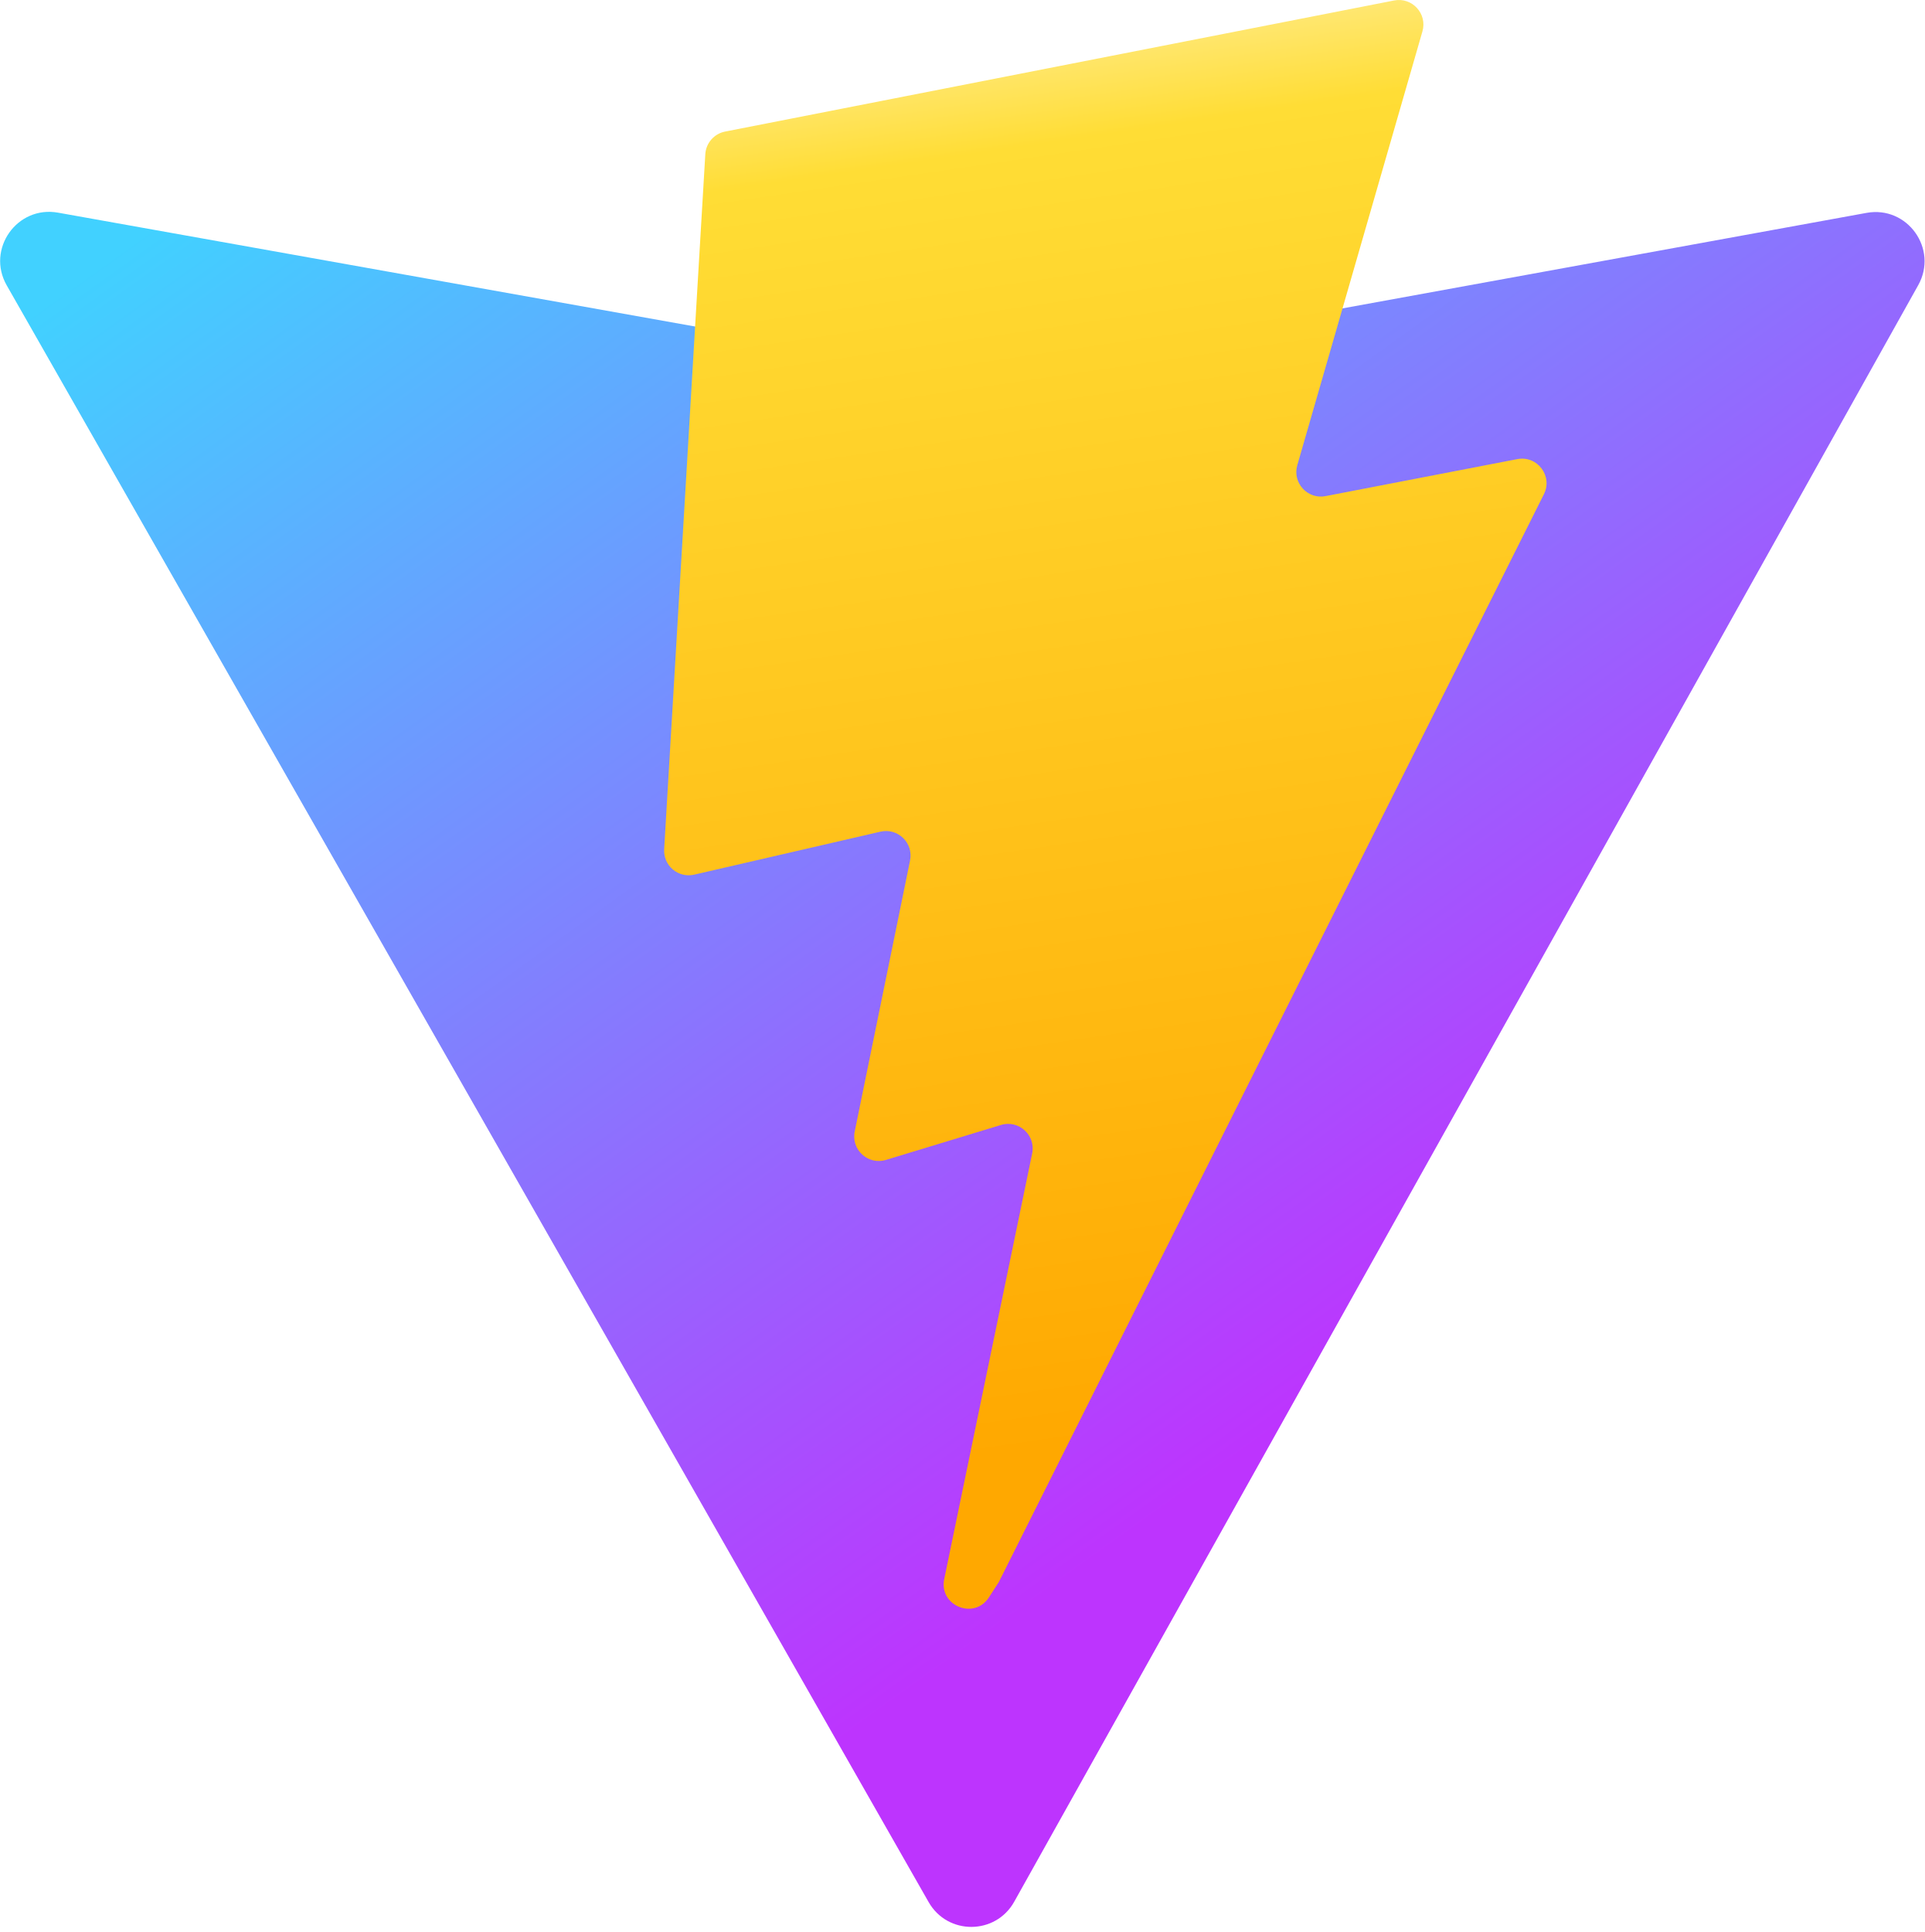
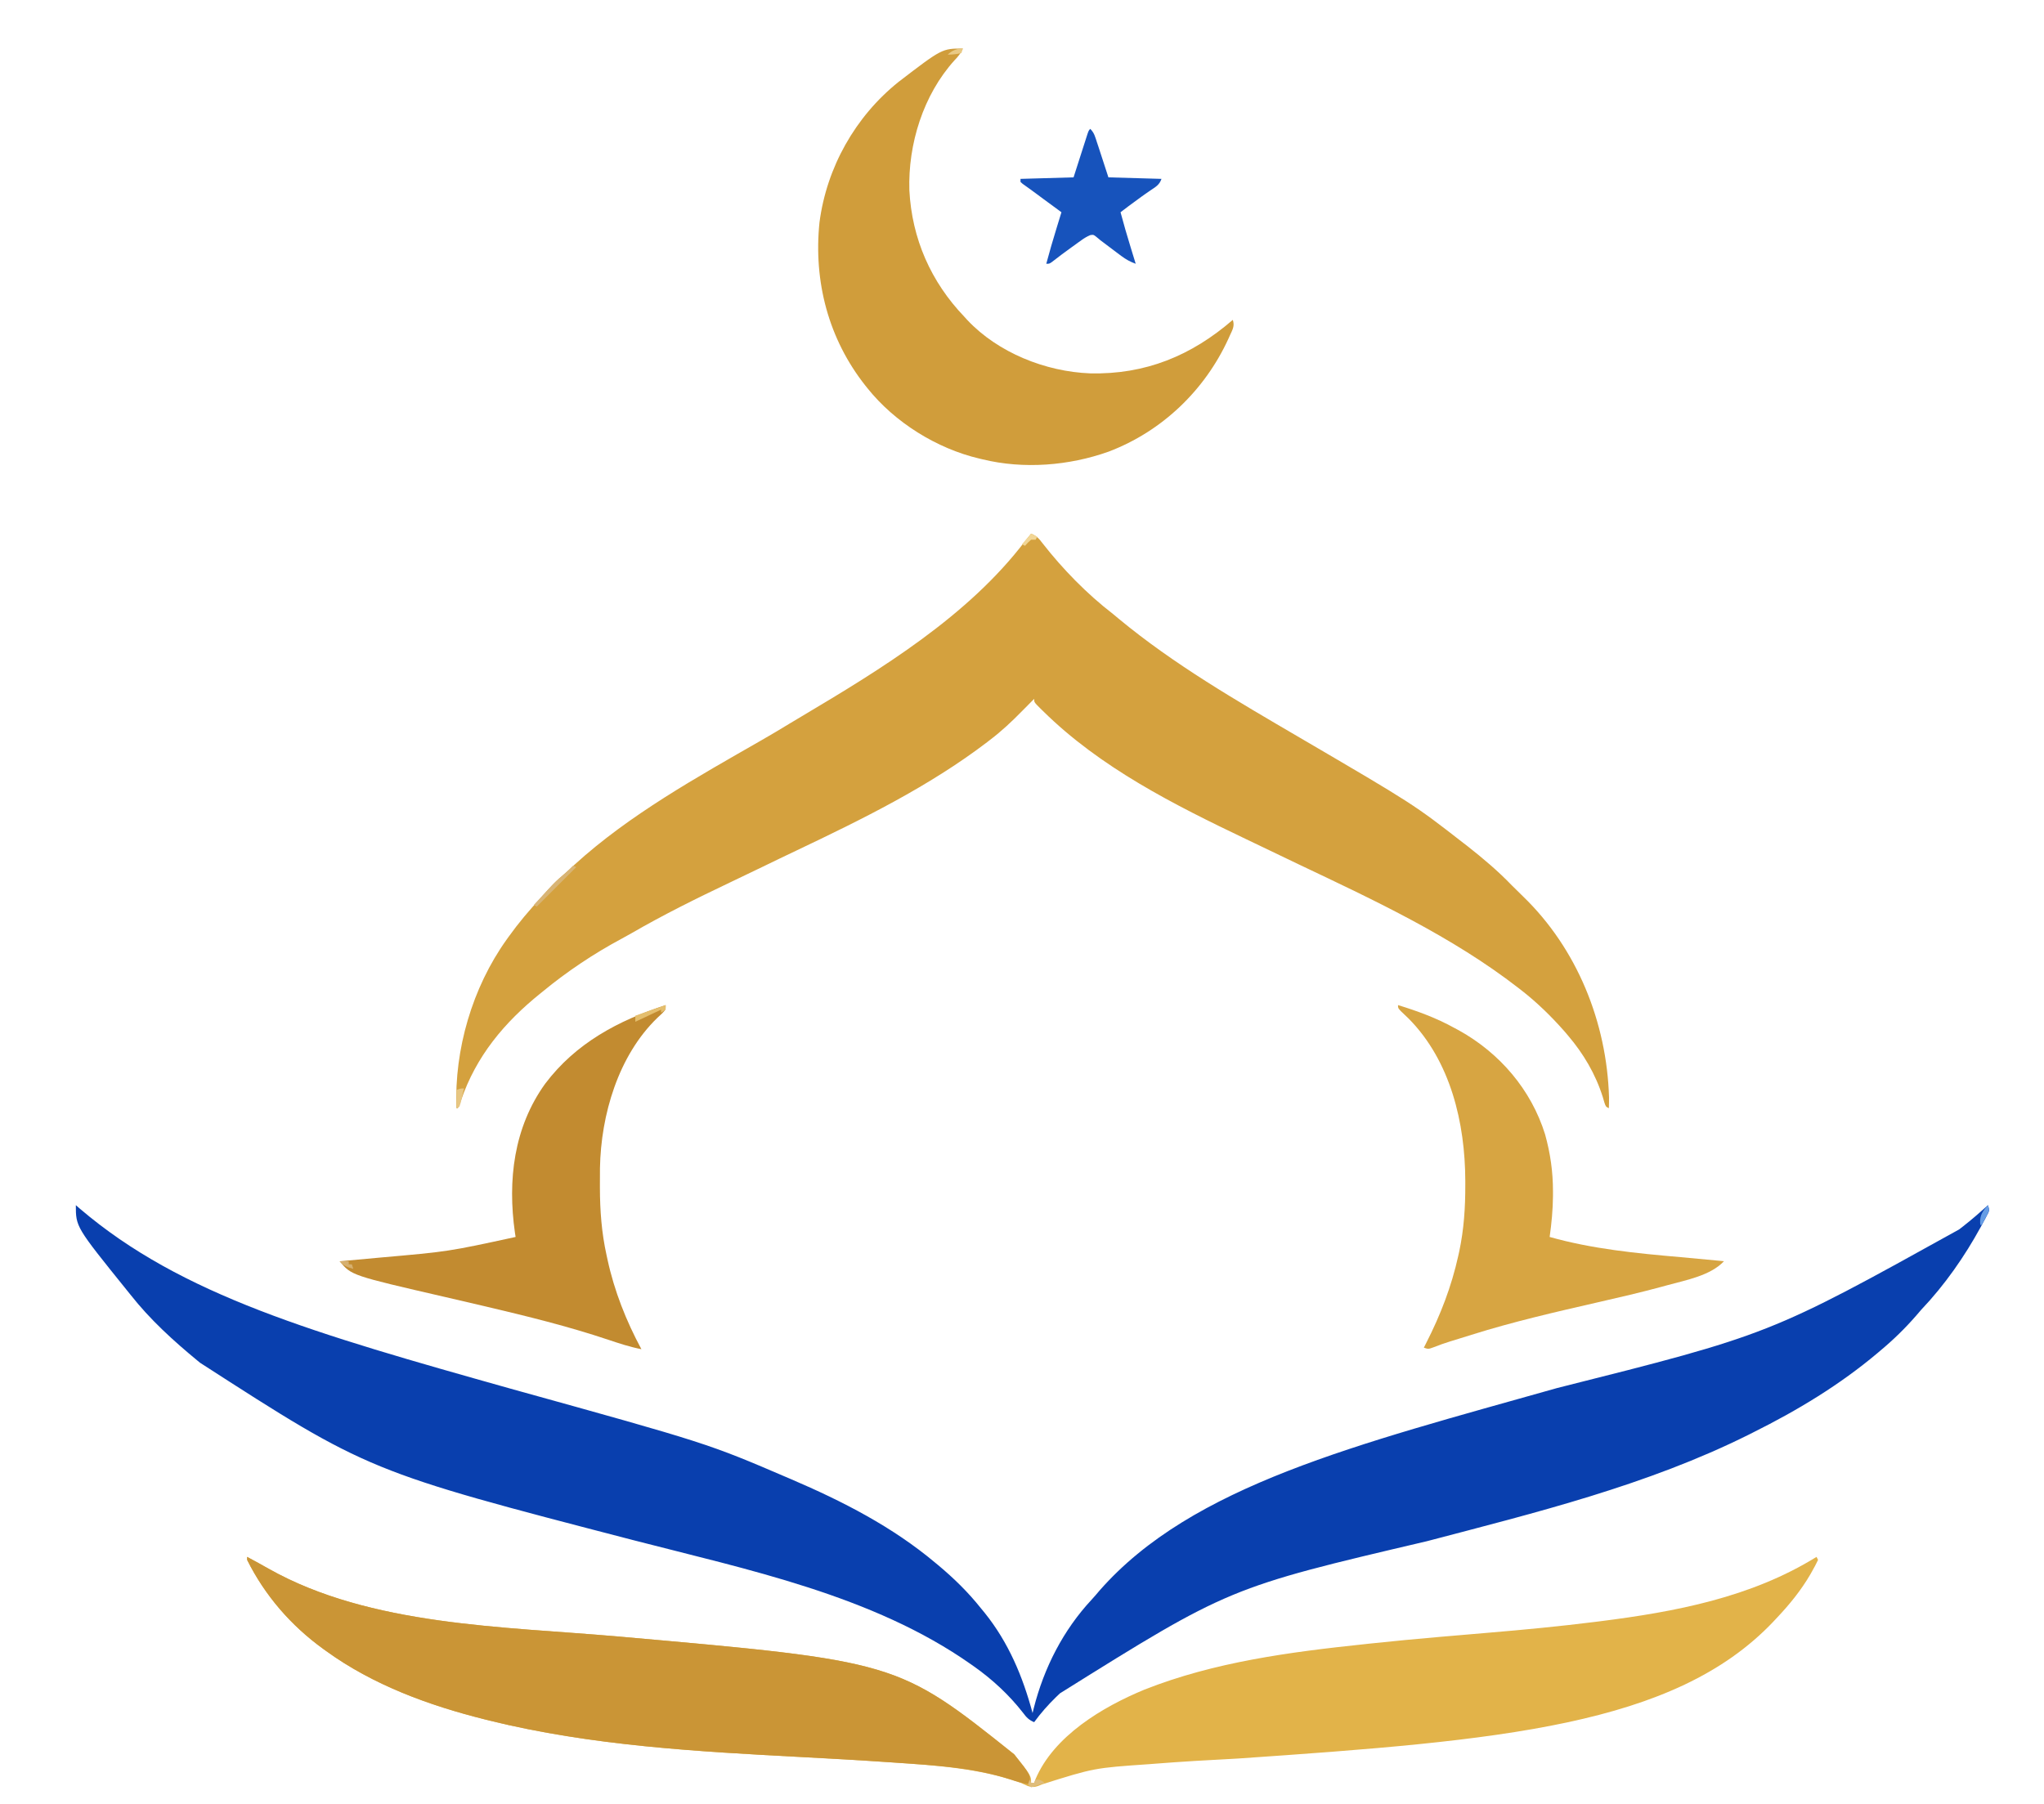
- <svg xmlns="http://www.w3.org/2000/svg" aria-hidden="true" role="img" class="iconify iconify--logos" width="31.88" height="32" preserveAspectRatio="xMidYMid meet" viewBox="0 0 256 257">
-   <defs>
-     <linearGradient id="IconifyId1813088fe1fbc01fb466" x1="-.828%" x2="57.636%" y1="7.652%" y2="78.411%">
-       <stop offset="0%" stop-color="#41D1FF" />
-       <stop offset="100%" stop-color="#BD34FE" />
-     </linearGradient>
-     <linearGradient id="IconifyId1813088fe1fbc01fb467" x1="43.376%" x2="50.316%" y1="2.242%" y2="89.03%">
-       <stop offset="0%" stop-color="#FFEA83" />
-       <stop offset="8.333%" stop-color="#FFDD35" />
-       <stop offset="100%" stop-color="#FFA800" />
-     </linearGradient>
-   </defs>
-   <path fill="url(#IconifyId1813088fe1fbc01fb466)" d="M255.153 37.938L134.897 252.976c-2.483 4.44-8.862 4.466-11.382.048L.875 37.958c-2.746-4.814 1.371-10.646 6.827-9.67l120.385 21.517a6.537 6.537 0 0 0 2.322-.004l117.867-21.483c5.438-.991 9.574 4.796 6.877 9.62Z" />
-   <path fill="url(#IconifyId1813088fe1fbc01fb467)" d="M185.432.063L96.44 17.501a3.268 3.268 0 0 0-2.634 3.014l-5.474 92.456a3.268 3.268 0 0 0 3.997 3.378l24.777-5.718c2.318-.535 4.413 1.507 3.936 3.838l-7.361 36.047c-.495 2.426 1.782 4.5 4.151 3.78l15.304-4.649c2.372-.72 4.652 1.36 4.15 3.788l-11.698 56.621c-.732 3.542 3.979 5.473 5.943 2.437l1.313-2.028l72.516-144.72c1.215-2.423-.88-5.186-3.54-4.672l-25.505 4.922c-2.396.462-4.435-1.77-3.759-4.114l16.646-57.705c.677-2.35-1.37-4.583-3.769-4.113Z" />
+ <svg xmlns="http://www.w3.org/2000/svg" version="1.1" width="36.249" height="32" viewBox="0 0 36.249 32">
+   <path d="m1.345 21.378 0.071 0.062c1.8 1.538 4.163 2.215 7.645 3.195C12.548 25.603 12.548 25.603 13.983 26.219l0.049 0.021c0.912 0.391 1.796 0.843 2.559 1.485l0.045 0.037c0.284 0.238 0.531 0.479 0.762 0.769l0.065 0.079c0.423 0.527 0.675 1.128 0.849 1.777l0.021 -0.086c0.182 -0.716 0.521 -1.383 1.026 -1.925 0.049 -0.053 0.095 -0.107 0.141 -0.162 1.639 -1.868 4.558 -2.588 8.111 -3.591C31.381 23.674 31.381 23.674 34.743 21.809l0.071 -0.055c0.152 -0.119 0.297 -0.245 0.44 -0.375 0.027 0.081 0.027 0.081 0.01 0.129l-0.029 0.055 -0.032 0.062 -0.036 0.066 -0.037 0.069c-0.29 0.531 -0.642 1.035 -1.059 1.474a12.935 12.935 0 0 0 -0.091 0.106A5.513 5.513 0 0 1 33.345 23.96l-0.042 0.036c-0.676 0.57 -1.427 1.023 -2.217 1.416l-0.075 0.038c-1.799 0.897 -3.772 1.381 -5.706 1.889 -3.507 0.823 -3.507 0.823 -6.508 2.699l-0.073 0.07c-0.141 0.138 -0.267 0.281 -0.384 0.441 -0.094 -0.039 -0.137 -0.085 -0.197 -0.166 -0.249 -0.32 -0.548 -0.596 -0.879 -0.829l-0.047 -0.033c-1.739 -1.224 -3.968 -1.678 -5.991 -2.202C6.537 26.101 6.537 26.101 3.55 24.175l-0.043 -0.035C3.075 23.784 2.659 23.406 2.313 22.965q-0.036 -0.044 -0.071 -0.088C1.345 21.764 1.345 21.764 1.345 21.378" fill="#093FAE" />
+   <path d="M18.286 9.466c0.096 0.039 0.142 0.089 0.203 0.171 0.359 0.46 0.787 0.898 1.249 1.254a19.469 19.469 0 0 1 0.096 0.08c0.986 0.818 2.107 1.464 3.21 2.11 2.023 1.184 2.023 1.184 2.906 1.871 0.024 0.019 0.048 0.037 0.073 0.056 0.276 0.217 0.545 0.444 0.788 0.697a9.977 9.977 0 0 0 0.196 0.193c0.963 0.929 1.488 2.238 1.528 3.565 0 0.065 0 0.13 -0.003 0.195 -0.054 -0.027 -0.054 -0.027 -0.079 -0.1l-0.029 -0.099c-0.128 -0.406 -0.343 -0.77 -0.618 -1.092l-0.06 -0.071c-0.237 -0.269 -0.49 -0.516 -0.773 -0.736l-0.048 -0.037c-1.17 -0.908 -2.549 -1.552 -3.88 -2.184 -0.221 -0.105 -0.441 -0.211 -0.661 -0.317 -0.093 -0.045 -0.187 -0.089 -0.28 -0.134 -1.284 -0.614 -2.589 -1.269 -3.611 -2.279l-0.046 -0.045C18.34 12.457 18.34 12.457 18.34 12.397a21.002 21.002 0 0 0 -0.214 0.216c-0.179 0.183 -0.362 0.355 -0.566 0.51l-0.054 0.042c-1.031 0.786 -2.216 1.368 -3.383 1.923 -0.203 0.096 -0.405 0.194 -0.607 0.292a87.046 87.046 0 0 1 -0.573 0.275c-0.592 0.282 -1.177 0.571 -1.745 0.9 -0.057 0.033 -0.115 0.065 -0.173 0.096C10.535 16.913 10.056 17.233 9.627 17.587l-0.041 0.033C8.943 18.137 8.443 18.736 8.175 19.523a8.148 8.148 0 0 1 -0.054 0.134h-0.027c-0.038 -1.041 0.282 -2.137 0.887 -2.985l0.037 -0.052c0.179 -0.25 0.371 -0.478 0.581 -0.701q0.063 -0.071 0.126 -0.143a2.703 2.703 0 0 1 0.274 -0.265c0.065 -0.056 0.127 -0.115 0.19 -0.173 0.975 -0.888 2.179 -1.555 3.317 -2.208 0.168 -0.096 0.334 -0.195 0.499 -0.296 0.07 -0.042 0.14 -0.084 0.211 -0.126C15.626 11.87 17.17 10.928 18.178 9.6q0.054 -0.067 0.108 -0.134" fill="#D4A13E" />
+   <path d="m4.383 27.617 0.051 0.028q0.078 0.042 0.155 0.084a8.121 8.121 0 0 1 0.175 0.098c1.803 1.018 4.172 1.024 6.181 1.201 4.97 0.439 4.97 0.439 7.041 2.09C18.286 31.5 18.286 31.5 18.286 31.624h0.054l0.022 -0.059c0.325 -0.773 1.194 -1.287 1.933 -1.593 1.242 -0.491 2.58 -0.667 3.899 -0.806l0.081 -0.009c0.423 -0.045 0.847 -0.085 1.271 -0.122l0.085 -0.007q0.385 -0.033 0.771 -0.066c0.631 -0.053 1.26 -0.113 1.888 -0.192l0.08 -0.01c1.339 -0.169 2.682 -0.422 3.845 -1.143l0.027 0.054a2.797 2.797 0 0 1 -0.104 0.198l-0.033 0.059c-0.164 0.281 -0.365 0.529 -0.588 0.765l-0.071 0.076c-1.755 1.847 -4.835 2.105 -9.49 2.425 -0.505 0.026 -1.009 0.055 -1.512 0.095l-0.063 0.005c-0.975 0.067 -0.975 0.067 -1.898 0.357 -0.098 0.043 -0.154 0.065 -0.257 0.03A12.773 12.773 0 0 1 18.098 31.624c-0.729 -0.26 -1.51 -0.308 -2.276 -0.361l-0.075 -0.005c-0.508 -0.035 -1.017 -0.063 -1.525 -0.09 -1.855 -0.098 -3.725 -0.2 -5.536 -0.646l-0.087 -0.022c-0.992 -0.248 -1.983 -0.61 -2.817 -1.215l-0.046 -0.033C5.161 28.837 4.699 28.304 4.383 27.671z" fill="#E2B349" />
+   <path d="m4.383 27.617 0.051 0.028q0.078 0.042 0.155 0.084a8.121 8.121 0 0 1 0.175 0.098c1.803 1.018 4.172 1.024 6.181 1.201 4.969 0.438 4.969 0.438 7.042 2.094C18.276 31.481 18.276 31.481 18.259 31.651c-0.123 -0.017 -0.233 -0.049 -0.35 -0.089 -0.669 -0.216 -1.391 -0.251 -2.088 -0.299l-0.075 -0.005c-0.508 -0.035 -1.017 -0.063 -1.525 -0.09 -1.855 -0.098 -3.725 -0.2 -5.536 -0.646l-0.087 -0.022c-0.992 -0.248 -1.983 -0.61 -2.817 -1.215l-0.046 -0.033C5.161 28.837 4.699 28.304 4.383 27.671z" fill="#CA9536" />
+   <path d="M17.076 0.861c-0.038 0.085 -0.083 0.142 -0.148 0.208 -0.555 0.614 -0.826 1.487 -0.801 2.306 0.045 0.86 0.382 1.625 0.976 2.245l0.05 0.055c0.546 0.582 1.389 0.917 2.178 0.948 0.979 0.023 1.795 -0.311 2.532 -0.949 0.037 0.111 -0.006 0.176 -0.052 0.277l-0.026 0.058c-0.42 0.916 -1.177 1.642 -2.123 2.002C18.958 8.262 18.154 8.326 17.425 8.148l-0.055 -0.013C16.612 7.957 15.868 7.493 15.382 6.884l-0.033 -0.041c-0.656 -0.828 -0.924 -1.85 -0.816 -2.898 0.127 -0.974 0.634 -1.877 1.402 -2.492C16.707 0.861 16.707 0.861 17.076 0.861" fill="#D09D3B" />
+   <path d="M11.805 17.829c0 0.081 0 0.081 -0.062 0.147a18.044 18.044 0 0 1 -0.084 0.078c-0.694 0.671 -1.002 1.721 -1.019 2.666 -0.001 0.092 -0.001 0.184 -0.001 0.277l0 0.073c0.001 0.408 0.03 0.797 0.118 1.196l0.017 0.078C10.894 22.899 11.105 23.433 11.375 23.933c-0.201 -0.039 -0.392 -0.102 -0.586 -0.167 -0.716 -0.24 -1.446 -0.419 -2.18 -0.592 -0.021 -0.005 -0.042 -0.01 -0.064 -0.015a146.744 146.744 0 0 0 -0.644 -0.15C6.232 22.624 6.232 22.624 6.024 22.373l0.091 -0.008c0.132 -0.012 0.263 -0.024 0.395 -0.036q0.114 -0.01 0.228 -0.021c1.215 -0.107 1.215 -0.107 2.406 -0.366l-0.012 -0.076c-0.132 -0.928 -0.022 -1.866 0.536 -2.642C10.211 18.504 10.961 18.105 11.805 17.829" fill="#C28B30" />
+   <path d="M24.793 17.829c0.348 0.107 0.676 0.227 0.995 0.403 0.028 0.015 0.057 0.03 0.086 0.046 0.723 0.402 1.28 1.051 1.527 1.844 0.094 0.338 0.14 0.663 0.14 1.012l0 0.081c-0.002 0.245 -0.025 0.485 -0.059 0.727 0.759 0.214 1.539 0.29 2.322 0.358 0.257 0.023 0.514 0.047 0.77 0.072 -0.24 0.256 -0.673 0.335 -1.001 0.425l-0.102 0.028c-0.373 0.101 -0.749 0.188 -1.125 0.274 -0.755 0.173 -1.511 0.346 -2.251 0.579 -0.066 0.021 -0.132 0.041 -0.199 0.062l-0.13 0.04 -0.058 0.018a3.845 3.845 0 0 0 -0.279 0.099C25.331 23.933 25.331 23.933 25.251 23.906l0.041 -0.081c0.255 -0.501 0.449 -1.002 0.57 -1.551l0.016 -0.072c0.084 -0.395 0.109 -0.783 0.108 -1.185l0 -0.071c-0.003 -1.024 -0.259 -2.121 -1.001 -2.874a8.847 8.847 0 0 0 -0.143 -0.137C24.793 17.882 24.793 17.882 24.793 17.829" fill="#D7A542" />
+   <path d="M19.335 2.286c0.072 0.072 0.086 0.139 0.118 0.236l0.033 0.099 0.041 0.126L19.657 3.146l0.941 0.027c-0.036 0.108 -0.106 0.144 -0.197 0.205q-0.051 0.036 -0.102 0.071l-0.052 0.037c-0.08 0.057 -0.158 0.115 -0.237 0.174l-0.08 0.061L19.872 3.765c0.056 0.209 0.116 0.417 0.18 0.624l0.026 0.085q0.031 0.103 0.063 0.205c-0.097 -0.035 -0.173 -0.077 -0.256 -0.139l-0.067 -0.05 -0.069 -0.052c-0.023 -0.017 -0.046 -0.034 -0.069 -0.052 -0.179 -0.134 -0.179 -0.134 -0.239 -0.186 -0.05 -0.039 -0.05 -0.039 -0.107 -0.029 -0.058 0.025 -0.105 0.053 -0.156 0.09l-0.059 0.042 -0.06 0.044 -0.059 0.042a10.407 10.407 0 0 0 -0.347 0.26C18.609 4.679 18.609 4.679 18.555 4.679c0.056 -0.209 0.116 -0.417 0.18 -0.624l0.026 -0.085q0.031 -0.103 0.063 -0.205l-0.043 -0.032 -0.199 -0.146 -0.068 -0.05a62.037 62.037 0 0 1 -0.135 -0.1 12.585 12.585 0 0 0 -0.13 -0.095l-0.06 -0.043 -0.053 -0.038L18.098 3.227v-0.054l0.941 -0.027c0.087 -0.273 0.087 -0.273 0.175 -0.546l0.033 -0.102 0.017 -0.054c0.041 -0.128 0.041 -0.128 0.071 -0.158" fill="#1753BC" />
+   <path d="m10.165 15.355 0.054 0.027 -0.699 0.699 -0.054 -0.027c0.38 -0.415 0.38 -0.415 0.55 -0.557 0.053 -0.044 0.102 -0.093 0.149 -0.142" fill="#D8B475" />
+   <path d="M11.805 17.829v0.081l-0.081 0.054v-0.054l-0.457 0.215v-0.108z" fill="#E4BE6D" />
+   <path d="M8.229 19.308c-0.012 0.053 -0.024 0.106 -0.037 0.16l-0.021 0.09L8.148 19.63l-0.054 0.027v-0.323c0.081 -0.027 0.081 -0.027 0.134 -0.027" fill="#E7C682" />
+   <path d="M35.254 21.378c0.027 0.081 0.027 0.081 0 0.147l-0.039 0.073 -0.039 0.073L35.146 21.728h-0.027c-0.014 -0.143 0.021 -0.21 0.108 -0.323z" fill="#669DE5" />
+   <path d="m18.259 31.57 0.027 0.054h0.054l0.027 -0.054c0.081 0 0.081 0 0.161 0.054l-0.242 0.081 -0.054 -0.054z" fill="#DFBD7C" />
+   <path d="m18.286 9.466 0.108 0.054 -0.027 0.054h-0.081c-0.059 0.052 -0.059 0.052 -0.108 0.108l-0.054 -0.027z" fill="#F2D695" />
+   <path d="M6.024 22.373h0.161v0.054h0.054l0.027 0.081c-0.102 -0.029 -0.174 -0.051 -0.242 -0.134" fill="#D6B06F" />
+   <path d="m17.076 0.861 -0.027 0.081c-0.085 0.019 -0.154 0.027 -0.242 0.027 0.074 -0.074 0.164 -0.108 0.269 -0.108" fill="#E9C984" />
</svg>
